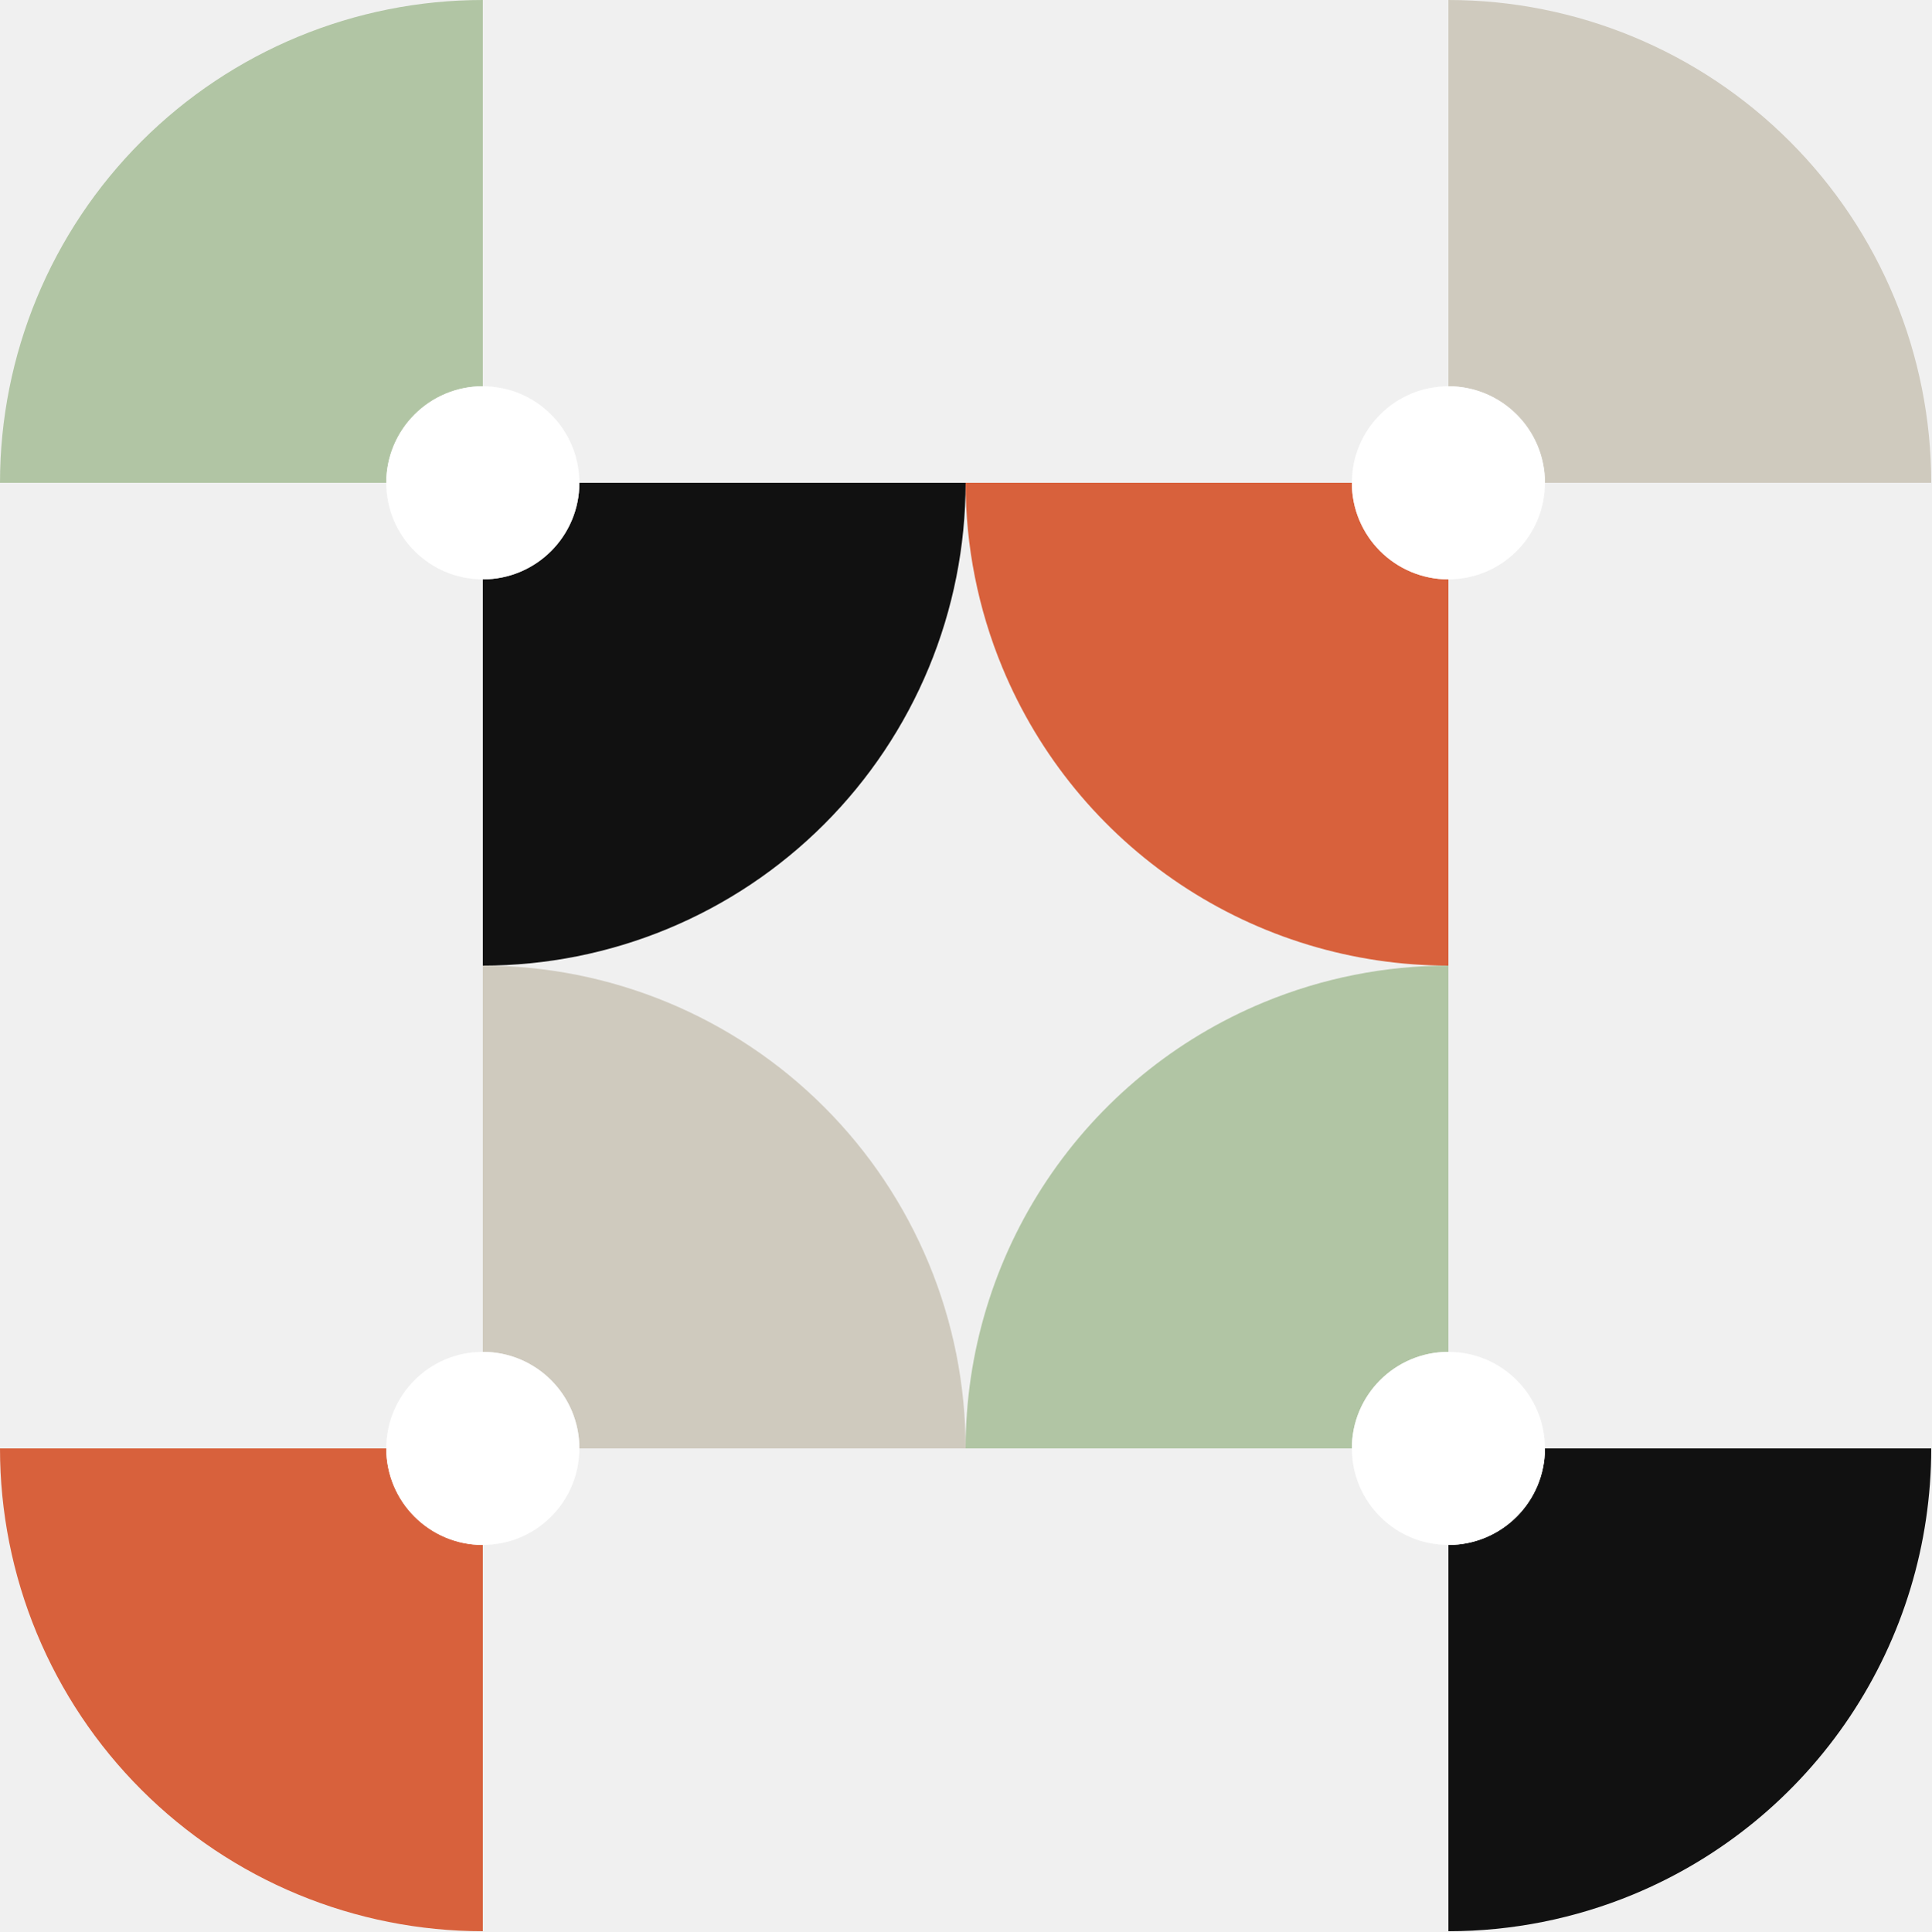
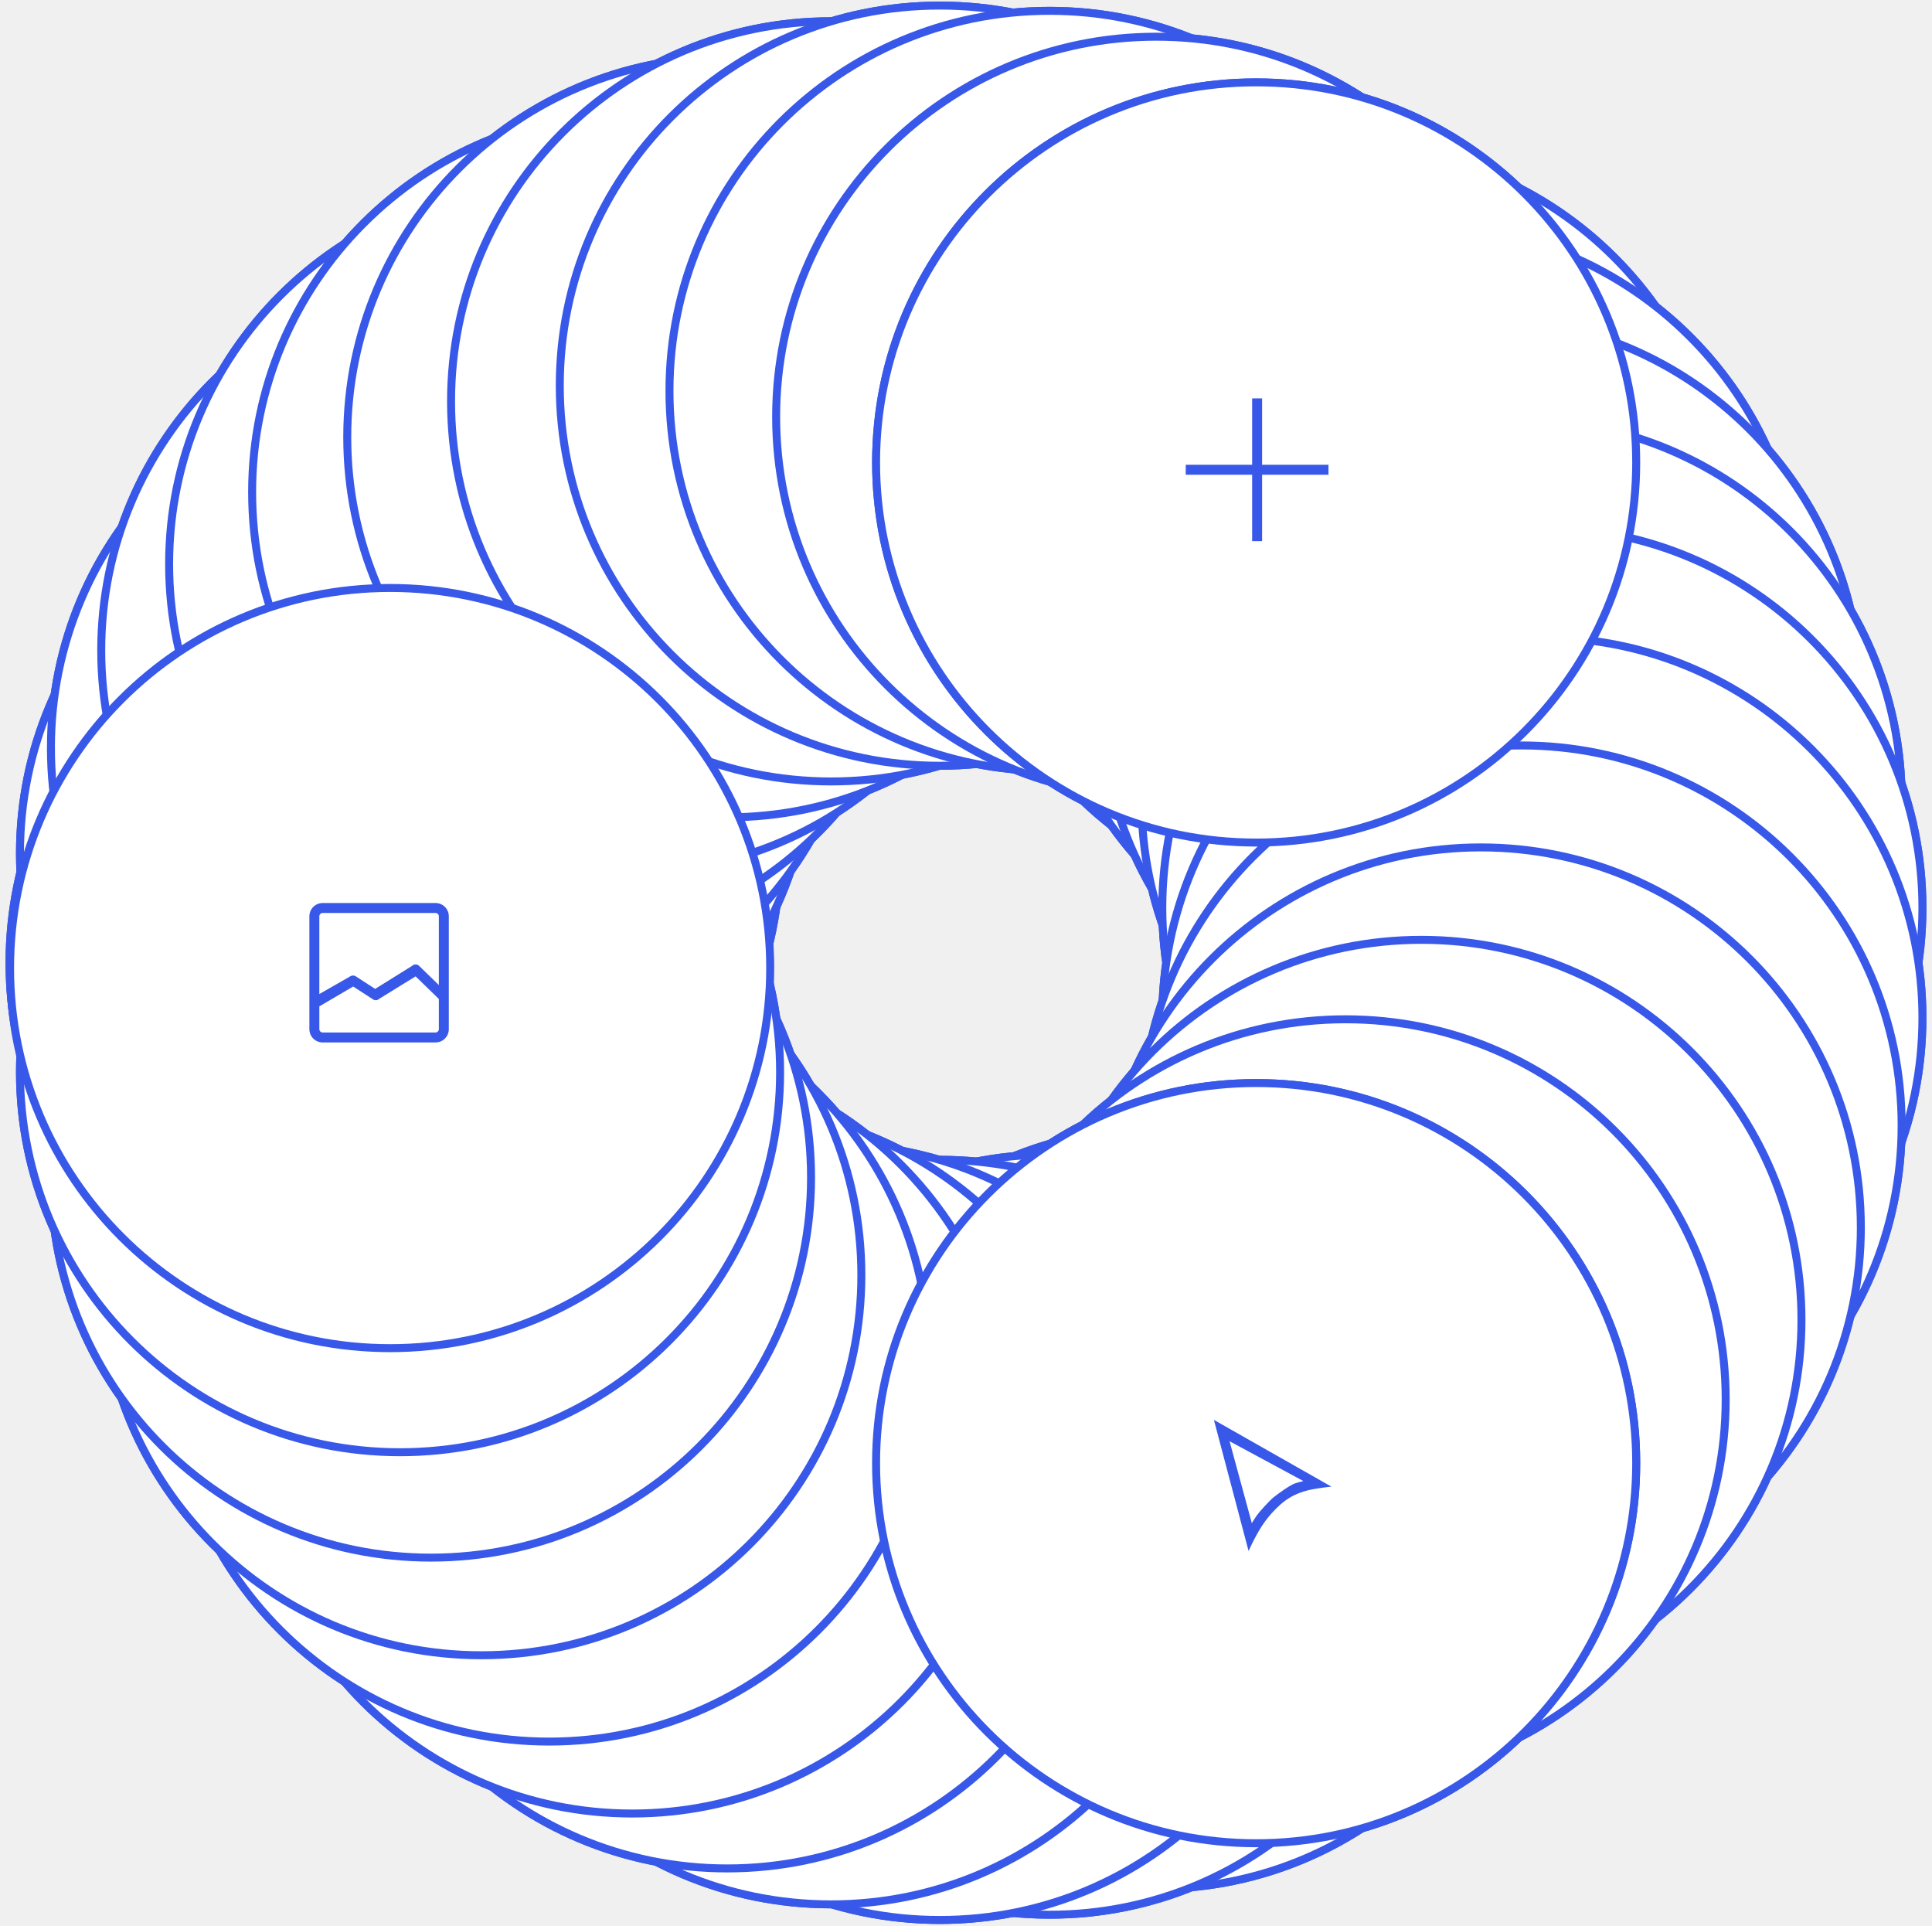
- <svg xmlns="http://www.w3.org/2000/svg" width="290" height="290" viewBox="0 0 290 290" fill="none">
-   <g clip-path="url(#clip0_941_5603)">
-     <path d="M290 217.5C290.001 231.839 285.749 245.857 277.783 257.779C269.816 269.702 258.493 278.994 245.245 284.481C236.449 288.125 227.021 290 217.5 290V232C219.404 232 221.29 231.625 223.049 230.897C224.808 230.168 226.407 229.1 227.753 227.753C229.1 226.407 230.168 224.808 230.897 223.049C231.625 221.29 232 219.404 232 217.5H290Z" fill="#111111" />
-     <path d="M145 217.5C144.999 203.161 149.251 189.143 157.218 177.221C165.184 165.298 176.508 156.006 189.756 150.519C198.552 146.875 207.979 145 217.5 145V203C215.596 203 213.71 203.375 211.951 204.103C210.192 204.832 208.593 205.9 207.247 207.247C205.9 208.593 204.832 210.192 204.103 211.951C203.375 213.71 203 215.596 203 217.5H145Z" fill="#B1C5A4" />
-     <path d="M203 217.5C203 225.508 209.492 232 217.5 232C225.508 232 232 225.508 232 217.5C232 209.492 225.508 203 217.5 203C209.492 203 203 209.492 203 217.5Z" fill="white" />
-     <path d="M72.5 145C82.021 145 91.448 146.875 100.245 150.518C109.041 154.162 117.033 159.502 123.765 166.235C130.498 172.967 135.838 180.959 139.482 189.755C143.125 198.551 145 207.979 145 217.5H87C87 213.654 85.472 209.966 82.753 207.247C80.034 204.528 76.346 203 72.5 203V145Z" fill="#CFCABE" />
-     <path d="M72.5 290C62.979 290 53.551 288.125 44.755 284.482C35.959 280.838 27.967 275.498 21.235 268.765C14.502 262.033 9.162 254.041 5.518 245.245C1.874 236.449 -0.001 227.021 1.38912e-07 217.5H58C58 221.346 59.528 225.034 62.247 227.753C64.966 230.472 68.654 232 72.5 232V290Z" fill="#D8613C" />
-     <path d="M58 217.5C58 225.508 64.492 232 72.5 232C80.508 232 87 225.508 87 217.5C87 209.492 80.508 203 72.5 203C64.492 203 58 209.492 58 217.5Z" fill="white" />
-     <path d="M0 72.5C0 53.272 7.638 34.831 21.235 21.235C34.831 7.638 53.272 0 72.5 0V58C68.654 58 64.966 59.528 62.247 62.247C59.528 64.966 58 68.654 58 72.5H0Z" fill="#B1C5A4" />
-     <path d="M145 72.5C145 82.021 143.125 91.448 139.482 100.245C135.838 109.041 130.498 117.033 123.765 123.765C117.033 130.498 109.041 135.838 100.245 139.482C91.449 143.125 82.021 145 72.5 145V87C76.346 87 80.034 85.472 82.753 82.753C85.472 80.034 87 76.346 87 72.5H145Z" fill="#111111" />
-     <path d="M58 72.5C58 80.508 64.492 87 72.5 87C80.508 87 87 80.508 87 72.5C87 64.492 80.508 58 72.5 58C64.492 58 58 64.492 58 72.5Z" fill="white" />
-     <path d="M217.5 0C236.728 0.001 255.168 7.639 268.765 21.235C275.497 27.967 280.838 35.959 284.481 44.755C288.125 53.551 290 62.979 290 72.5H232C232 70.596 231.625 68.71 230.897 66.951C230.168 65.192 229.1 63.593 227.753 62.247C226.407 60.901 224.808 59.832 223.049 59.104C221.29 58.375 219.404 58 217.5 58V0Z" fill="#CFCABE" />
-     <path d="M217.5 145C203.161 145.001 189.143 140.749 177.221 132.782C165.298 124.816 156.006 113.492 150.519 100.244C146.875 91.448 145 82.021 145 72.5H203C203 74.404 203.375 76.29 204.103 78.049C204.832 79.808 205.9 81.407 207.247 82.753C208.593 84.1 210.192 85.168 211.951 85.897C213.71 86.625 215.596 87 217.5 87V145Z" fill="#D8613C" />
-     <path d="M203 72.5C203 80.508 209.492 87 217.5 87C225.508 87 232 80.508 232 72.5C232 64.492 225.508 58 217.5 58C209.492 58 203 64.492 203 72.5Z" fill="white" />
+ <svg xmlns="http://www.w3.org/2000/svg" width="291" height="290" viewBox="0 0 291 290" fill="none">
+   <g clip-path="url(#a)">
+     <path fill="#fff" stroke="#3858E9" stroke-miterlimit="10" stroke-width="1.2" d="M1.436 145c0 31.616 25.63 57.246 57.246 57.246 31.617 0 57.247-25.63 57.247-57.246 0-31.617-25.63-57.246-57.247-57.246-31.616 0-57.246 25.629-57.246 57.246Z" />
+     <path fill="#fff" stroke="#3858E9" stroke-miterlimit="10" stroke-width="1.2" d="M3.008 128.532c0 31.616 25.63 57.246 57.247 57.246 31.616 0 57.246-25.63 57.246-57.246 0-31.617-25.63-57.247-57.246-57.247-31.617 0-57.247 25.63-57.247 57.247Z" />
+     <path fill="#fff" stroke="#3858E9" stroke-miterlimit="10" stroke-width="1.2" d="M7.67 112.658c0 31.616 25.63 57.246 57.245 57.246 31.617 0 57.247-25.63 57.247-57.246 0-31.616-25.63-57.246-57.247-57.246-31.616 0-57.246 25.63-57.246 57.246Z" />
+     <path fill="#fff" stroke="#3858E9" stroke-miterlimit="10" stroke-width="1.2" d="M15.247 97.956c0 31.616 25.63 57.246 57.246 57.246 31.617 0 57.247-25.63 57.247-57.246 0-31.617-25.63-57.247-57.247-57.247-31.616 0-57.246 25.63-57.246 57.247Z" />
+     <path fill="#fff" stroke="#3858E9" stroke-miterlimit="10" stroke-width="1.2" d="M25.473 84.953c0 31.616 25.63 57.246 57.247 57.246 31.616 0 57.246-25.63 57.246-57.246 0-31.616-25.63-57.246-57.246-57.246-31.617 0-57.247 25.63-57.247 57.246Z" />
+     <path fill="#fff" stroke="#3858E9" stroke-miterlimit="10" stroke-width="1.2" d="M37.976 74.126c0 31.616 25.63 57.247 57.246 57.247 31.617 0 57.247-25.63 57.247-57.247 0-31.616-25.63-57.246-57.246-57.246-31.617 0-57.247 25.63-57.247 57.246Z" />
+     <path fill="#fff" stroke="#3858E9" stroke-miterlimit="10" stroke-width="1.2" d="M52.303 65.85c0 31.616 25.63 57.246 57.246 57.246 31.616 0 57.246-25.63 57.246-57.246 0-31.616-25.63-57.246-57.246-57.246-31.616 0-57.246 25.63-57.246 57.246Z" />
+     <path fill="#fff" stroke="#3858E9" stroke-miterlimit="10" stroke-width="1.2" d="M67.938 60.444c0 31.617 25.63 57.247 57.246 57.247 31.616 0 57.246-25.63 57.246-57.247 0-31.616-25.63-57.246-57.246-57.246-31.616 0-57.246 25.63-57.246 57.246Z" />
+     <path fill="#fff" stroke="#3858E9" stroke-miterlimit="10" stroke-width="1.2" d="M84.314 58.084c0 31.617 25.63 57.247 57.246 57.247 31.617 0 57.247-25.63 57.247-57.247 0-31.616-25.63-57.246-57.247-57.246-31.616 0-57.246 25.63-57.246 57.246Z" />
+     <path fill="#fff" stroke="#3858E9" stroke-miterlimit="10" stroke-width="1.2" d="M100.836 58.877c0 31.616 25.63 57.246 57.246 57.246 31.616 0 57.246-25.63 57.246-57.246 0-31.617-25.63-57.247-57.246-57.247-31.616 0-57.246 25.63-57.246 57.247Z" />
+     <path fill="#fff" stroke="#3858E9" stroke-miterlimit="10" stroke-width="1.2" d="M116.904 62.774c0 31.617 25.63 57.247 57.247 57.247 31.616 0 57.246-25.63 57.246-57.247 0-31.616-25.63-57.246-57.246-57.246-31.617 0-57.247 25.63-57.247 57.246Z" />
+     <path fill="#fff" stroke="#3858E9" stroke-miterlimit="10" stroke-width="1.2" d="M131.961 69.65c0 31.616 25.63 57.246 57.246 57.246 31.616 0 57.246-25.63 57.246-57.246 0-31.616-25.63-57.246-57.246-57.246-31.616 0-57.246 25.63-57.246 57.246Z" />
+     <path fill="#fff" stroke="#3858E9" stroke-miterlimit="10" stroke-width="1.2" d="M145.432 79.242c0 31.617 25.63 57.247 57.246 57.247 31.616 0 57.246-25.63 57.246-57.247 0-31.616-25.63-57.246-57.246-57.246-31.616 0-57.246 25.63-57.246 57.246Z" />
+     <path fill="#fff" stroke="#3858E9" stroke-miterlimit="10" stroke-width="1.2" d="M156.847 91.21c0 31.617 25.63 57.247 57.246 57.247 31.616 0 57.246-25.63 57.246-57.246 0-31.616-25.63-57.246-57.246-57.246-31.616 0-57.246 25.63-57.246 57.246Z" />
+     <path fill="#fff" stroke="#3858E9" stroke-miterlimit="10" stroke-width="1.2" d="M165.79 105.128c0 31.617 25.63 57.247 57.246 57.247 31.616 0 57.246-25.63 57.246-57.247 0-31.616-25.63-57.246-57.246-57.246-31.616 0-57.246 25.63-57.246 57.246Z" />
+     <path fill="#fff" stroke="#3858E9" stroke-miterlimit="10" stroke-width="1.2" d="M171.934 120.485c0 31.616 25.63 57.246 57.246 57.246 31.617 0 57.247-25.63 57.247-57.246 0-31.617-25.63-57.246-57.247-57.246-31.616 0-57.246 25.63-57.246 57.246Z" />
+     <path fill="#fff" stroke="#3858E9" stroke-miterlimit="10" stroke-width="1.2" d="M175.066 136.733c0 31.616 25.63 57.246 57.246 57.246 31.617 0 57.247-25.63 57.247-57.246 0-31.617-25.63-57.247-57.247-57.247-31.616 0-57.246 25.63-57.246 57.247Z" />
+     <path fill="#fff" stroke="#3858E9" stroke-miterlimit="10" stroke-width="1.2" d="M175.066 153.268c0 31.617 25.63 57.247 57.246 57.247 31.617 0 57.247-25.63 57.247-57.247 0-31.616-25.63-57.246-57.247-57.246-31.616 0-57.246 25.63-57.246 57.246Z" />
+     <path fill="#fff" stroke="#3858E9" stroke-miterlimit="10" stroke-width="1.2" d="M171.934 169.516c0 31.616 25.63 57.246 57.246 57.246 31.617 0 57.247-25.63 57.247-57.246 0-31.616-25.63-57.246-57.247-57.246-31.616 0-57.246 25.63-57.246 57.246Z" />
+     <path fill="#fff" stroke="#3858E9" stroke-miterlimit="10" stroke-width="1.2" d="M165.79 184.873c0 31.616 25.63 57.246 57.246 57.246 31.616 0 57.246-25.63 57.246-57.246 0-31.617-25.63-57.247-57.246-57.247-31.616 0-57.246 25.63-57.246 57.247Z" />
+     <path fill="#fff" stroke="#3858E9" stroke-miterlimit="10" stroke-width="1.2" d="M156.847 198.79c0 31.616 25.63 57.246 57.246 57.246 31.616 0 57.246-25.63 57.246-57.246 0-31.616-25.63-57.246-57.246-57.246-31.616 0-57.246 25.63-57.246 57.246Z" />
+     <path fill="#fff" stroke="#3858E9" stroke-miterlimit="10" stroke-width="1.2" d="M145.432 210.759c0 31.616 25.63 57.246 57.246 57.246 31.616 0 57.246-25.63 57.246-57.246 0-31.617-25.63-57.247-57.246-57.247-31.616 0-57.246 25.63-57.246 57.247Z" />
+     <path fill="#fff" stroke="#3858E9" stroke-miterlimit="10" stroke-width="1.2" d="M131.961 220.359c0 31.616 25.63 57.246 57.246 57.246 31.616 0 57.246-25.63 57.246-57.246 0-31.616-25.63-57.246-57.246-57.246-31.616 0-57.246 25.63-57.246 57.246Z" />
+     <path fill="#fff" stroke="#3858E9" stroke-miterlimit="10" stroke-width="1.2" d="M116.904 227.227c0 31.616 25.63 57.246 57.247 57.246 31.616 0 57.246-25.63 57.246-57.246 0-31.617-25.63-57.247-57.246-57.247-31.617 0-57.247 25.63-57.247 57.247Z" />
+     <path fill="#fff" stroke="#3858E9" stroke-miterlimit="10" stroke-width="1.2" d="M100.836 231.124c0 31.617 25.63 57.247 57.246 57.247 31.616 0 57.246-25.63 57.246-57.247 0-31.616-25.63-57.246-57.246-57.246-31.616 0-57.246 25.63-57.246 57.246Z" />
+     <path fill="#fff" stroke="#3858E9" stroke-miterlimit="10" stroke-width="1.2" d="M84.314 231.917c0 31.616 25.63 57.246 57.246 57.246 31.617 0 57.247-25.63 57.247-57.246 0-31.616-25.63-57.246-57.247-57.246-31.616 0-57.246 25.63-57.246 57.246Z" />
+     <path fill="#fff" stroke="#3858E9" stroke-miterlimit="10" stroke-width="1.2" d="M67.938 229.565c0 31.616 25.63 57.246 57.246 57.246 31.616 0 57.246-25.63 57.246-57.246 0-31.617-25.63-57.247-57.246-57.247-31.616 0-57.246 25.63-57.246 57.247Z" />
+     <path fill="#fff" stroke="#3858E9" stroke-miterlimit="10" stroke-width="1.2" d="M52.303 224.151c0 31.617 25.63 57.247 57.246 57.247 31.616 0 57.246-25.63 57.246-57.247 0-31.616-25.63-57.246-57.246-57.246-31.616 0-57.246 25.63-57.246 57.246Z" />
+     <path fill="#fff" stroke="#3858E9" stroke-miterlimit="10" stroke-width="1.2" d="M37.976 215.883c0 31.616 25.63 57.246 57.246 57.246 31.617 0 57.247-25.63 57.247-57.246 0-31.617-25.63-57.247-57.246-57.247-31.617 0-57.247 25.63-57.247 57.247Z" />
+     <path fill="#fff" stroke="#3858E9" stroke-miterlimit="10" stroke-width="1.2" d="M25.473 205.048c0 31.616 25.63 57.246 57.247 57.246 31.616 0 57.246-25.63 57.246-57.246 0-31.616-25.63-57.246-57.246-57.246-31.617 0-57.247 25.63-57.247 57.246Z" />
+     <path fill="#fff" stroke="#3858E9" stroke-miterlimit="10" stroke-width="1.2" d="M15.247 192.045c0 31.617 25.63 57.247 57.246 57.247 31.617 0 57.247-25.63 57.247-57.247 0-31.616-25.63-57.246-57.247-57.246-31.616 0-57.246 25.63-57.246 57.246Z" />
+     <path fill="#fff" stroke="#3858E9" stroke-miterlimit="10" stroke-width="1.2" d="M7.67 177.343c0 31.616 25.63 57.246 57.245 57.246 31.617 0 57.247-25.63 57.247-57.246 0-31.616-25.63-57.246-57.247-57.246-31.616 0-57.246 25.63-57.246 57.246Z" />
+     <path fill="#fff" stroke="#3858E9" stroke-miterlimit="10" stroke-width="1.2" d="M3.008 161.469c0 31.617 25.63 57.247 57.247 57.247 31.616 0 57.246-25.63 57.246-57.247 0-31.616-25.63-57.246-57.246-57.246-31.617 0-57.247 25.63-57.247 57.246Z" />
+     <path fill="#fff" stroke="#3858E9" stroke-miterlimit="10" stroke-width="1.2" d="M1.436 145c0 31.616 25.63 57.246 57.246 57.246 31.617 0 57.247-25.63 57.247-57.246 0-31.617-25.63-57.246-57.247-57.246-31.616 0-57.246 25.629-57.246 57.246Z" />
+     <path fill="#fff" stroke="#3858E9" stroke-miterlimit="10" stroke-width="1.2" d="M3.008 128.532c0 31.616 25.63 57.246 57.247 57.246 31.616 0 57.246-25.63 57.246-57.246 0-31.617-25.63-57.247-57.246-57.247-31.617 0-57.247 25.63-57.247 57.247Z" />
+     <path fill="#fff" stroke="#3858E9" stroke-miterlimit="10" stroke-width="1.2" d="M7.67 112.658c0 31.616 25.63 57.246 57.245 57.246 31.617 0 57.247-25.63 57.247-57.246 0-31.616-25.63-57.246-57.247-57.246-31.616 0-57.246 25.63-57.246 57.246Z" />
+     <path fill="#fff" stroke="#3858E9" stroke-miterlimit="10" stroke-width="1.2" d="M15.247 97.956c0 31.616 25.63 57.246 57.246 57.246 31.617 0 57.247-25.63 57.247-57.246 0-31.617-25.63-57.247-57.247-57.247-31.616 0-57.246 25.63-57.246 57.247Z" />
+     <path fill="#fff" stroke="#3858E9" stroke-miterlimit="10" stroke-width="1.2" d="M25.473 84.953c0 31.616 25.63 57.246 57.247 57.246 31.616 0 57.246-25.63 57.246-57.246 0-31.616-25.63-57.246-57.246-57.246-31.617 0-57.247 25.63-57.247 57.246Z" />
+     <path fill="#fff" stroke="#3858E9" stroke-miterlimit="10" stroke-width="1.2" d="M37.976 74.126c0 31.616 25.63 57.247 57.246 57.247 31.617 0 57.247-25.63 57.247-57.247 0-31.616-25.63-57.246-57.246-57.246-31.617 0-57.247 25.63-57.247 57.246Z" />
+     <path fill="#fff" stroke="#3858E9" stroke-miterlimit="10" stroke-width="1.2" d="M52.303 65.85c0 31.616 25.63 57.246 57.246 57.246 31.616 0 57.246-25.63 57.246-57.246 0-31.616-25.63-57.246-57.246-57.246-31.616 0-57.246 25.63-57.246 57.246Z" />
+     <path fill="#fff" stroke="#3858E9" stroke-miterlimit="10" stroke-width="1.2" d="M67.938 60.444c0 31.617 25.63 57.247 57.246 57.247 31.616 0 57.246-25.63 57.246-57.247 0-31.616-25.63-57.246-57.246-57.246-31.616 0-57.246 25.63-57.246 57.246Z" />
+     <path fill="#fff" stroke="#3858E9" stroke-miterlimit="10" stroke-width="1.2" d="M84.314 58.084c0 31.617 25.63 57.247 57.246 57.247 31.617 0 57.247-25.63 57.247-57.247 0-31.616-25.63-57.246-57.247-57.246-31.616 0-57.246 25.63-57.246 57.246Z" />
+     <path fill="#fff" stroke="#3858E9" stroke-miterlimit="10" stroke-width="1.2" d="M100.836 58.877c0 31.616 25.63 57.246 57.246 57.246 31.616 0 57.246-25.63 57.246-57.246 0-31.617-25.63-57.247-57.246-57.247-31.616 0-57.246 25.63-57.246 57.247Z" />
+     <path fill="#fff" stroke="#3858E9" stroke-miterlimit="10" stroke-width="1.2" d="M116.904 62.774c0 31.617 25.63 57.247 57.247 57.247 31.616 0 57.246-25.63 57.246-57.247 0-31.616-25.63-57.246-57.246-57.246-31.617 0-57.247 25.63-57.247 57.246Z" />
+     <path fill="#fff" stroke="#3858E9" stroke-miterlimit="10" stroke-width="1.2" d="M131.961 69.65c0 31.616 25.63 57.246 57.246 57.246 31.616 0 57.246-25.63 57.246-57.246 0-31.616-25.63-57.246-57.246-57.246-31.616 0-57.246 25.63-57.246 57.246Z" />
+     <path fill="#fff" stroke="#3858E9" stroke-miterlimit="10" stroke-width="1.2" d="M145.432 79.242c0 31.617 25.63 57.247 57.246 57.247 31.616 0 57.246-25.63 57.246-57.247 0-31.616-25.63-57.246-57.246-57.246-31.616 0-57.246 25.63-57.246 57.246Z" />
+     <path fill="#fff" stroke="#3858E9" stroke-miterlimit="10" stroke-width="1.2" d="M156.847 91.21c0 31.617 25.63 57.247 57.246 57.247 31.616 0 57.246-25.63 57.246-57.246 0-31.616-25.63-57.246-57.246-57.246-31.616 0-57.246 25.63-57.246 57.246Z" />
+     <path fill="#fff" stroke="#3858E9" stroke-miterlimit="10" stroke-width="1.2" d="M165.79 105.128c0 31.617 25.63 57.247 57.246 57.247 31.616 0 57.246-25.63 57.246-57.247 0-31.616-25.63-57.246-57.246-57.246-31.616 0-57.246 25.63-57.246 57.246Z" />
+     <path fill="#fff" stroke="#3858E9" stroke-miterlimit="10" stroke-width="1.2" d="M171.934 120.485c0 31.616 25.63 57.246 57.246 57.246 31.617 0 57.247-25.63 57.247-57.246 0-31.617-25.63-57.246-57.247-57.246-31.616 0-57.246 25.63-57.246 57.246Z" />
+     <path fill="#fff" stroke="#3858E9" stroke-miterlimit="10" stroke-width="1.2" d="M175.066 136.733c0 31.616 25.63 57.246 57.246 57.246 31.617 0 57.247-25.63 57.247-57.246 0-31.617-25.63-57.247-57.247-57.247-31.616 0-57.246 25.63-57.246 57.247Z" />
+     <path fill="#fff" stroke="#3858E9" stroke-miterlimit="10" stroke-width="1.2" d="M175.066 153.268c0 31.617 25.63 57.247 57.246 57.247 31.617 0 57.247-25.63 57.247-57.247 0-31.616-25.63-57.246-57.247-57.246-31.616 0-57.246 25.63-57.246 57.246Z" />
+     <path fill="#fff" stroke="#3858E9" stroke-miterlimit="10" stroke-width="1.2" d="M171.934 169.516c0 31.616 25.63 57.246 57.246 57.246 31.617 0 57.247-25.63 57.247-57.246 0-31.616-25.63-57.246-57.247-57.246-31.616 0-57.246 25.63-57.246 57.246Z" />
+     <path fill="#fff" stroke="#3858E9" stroke-miterlimit="10" stroke-width="1.2" d="M165.79 184.873c0 31.616 25.63 57.246 57.246 57.246 31.616 0 57.246-25.63 57.246-57.246 0-31.617-25.63-57.247-57.246-57.247-31.616 0-57.246 25.63-57.246 57.247Z" />
+     <path fill="#fff" stroke="#3858E9" stroke-miterlimit="10" stroke-width="1.2" d="M156.847 198.79c0 31.616 25.63 57.246 57.246 57.246 31.616 0 57.246-25.63 57.246-57.246 0-31.616-25.63-57.246-57.246-57.246-31.616 0-57.246 25.63-57.246 57.246Z" />
+     <path fill="#fff" stroke="#3858E9" stroke-miterlimit="10" stroke-width="1.2" d="M145.432 210.759c0 31.616 25.63 57.246 57.246 57.246 31.616 0 57.246-25.63 57.246-57.246 0-31.617-25.63-57.247-57.246-57.247-31.616 0-57.246 25.63-57.246 57.247Z" />
+     <path fill="#fff" stroke="#3858E9" stroke-miterlimit="10" stroke-width="1.2" d="M131.961 220.359c0 31.616 25.63 57.246 57.246 57.246 31.616 0 57.246-25.63 57.246-57.246 0-31.616-25.63-57.246-57.246-57.246-31.616 0-57.246 25.63-57.246 57.246Z" />
+     <path fill="#fff" stroke="#3858E9" stroke-miterlimit="10" stroke-width="1.2" d="M116.904 227.227c0 31.616 25.63 57.246 57.247 57.246 31.616 0 57.246-25.63 57.246-57.246 0-31.617-25.63-57.247-57.246-57.247-31.617 0-57.247 25.63-57.247 57.247Z" />
+     <path fill="#fff" stroke="#3858E9" stroke-miterlimit="10" stroke-width="1.2" d="M100.836 231.124c0 31.617 25.63 57.247 57.246 57.247 31.616 0 57.246-25.63 57.246-57.247 0-31.616-25.63-57.246-57.246-57.246-31.616 0-57.246 25.63-57.246 57.246Z" />
+     <path fill="#fff" stroke="#3858E9" stroke-miterlimit="10" stroke-width="1.2" d="M84.314 231.917c0 31.616 25.63 57.246 57.246 57.246 31.617 0 57.247-25.63 57.247-57.246 0-31.616-25.63-57.246-57.247-57.246-31.616 0-57.246 25.63-57.246 57.246Z" />
+     <path fill="#fff" stroke="#3858E9" stroke-miterlimit="10" stroke-width="1.2" d="M67.938 229.565c0 31.616 25.63 57.246 57.246 57.246 31.616 0 57.246-25.63 57.246-57.246 0-31.617-25.63-57.247-57.246-57.247-31.616 0-57.246 25.63-57.246 57.247Z" />
+     <path fill="#fff" stroke="#3858E9" stroke-miterlimit="10" stroke-width="1.2" d="M52.303 224.151c0 31.617 25.63 57.247 57.246 57.247 31.616 0 57.246-25.63 57.246-57.247 0-31.616-25.63-57.246-57.246-57.246-31.616 0-57.246 25.63-57.246 57.246Z" />
+     <path fill="#fff" stroke="#3858E9" stroke-miterlimit="10" stroke-width="1.2" d="M37.976 215.883c0 31.616 25.63 57.246 57.246 57.246 31.617 0 57.247-25.63 57.247-57.246 0-31.617-25.63-57.247-57.246-57.247-31.617 0-57.247 25.63-57.247 57.247Z" />
+     <path fill="#fff" stroke="#3858E9" stroke-miterlimit="10" stroke-width="1.2" d="M25.473 205.048c0 31.616 25.63 57.246 57.247 57.246 31.616 0 57.246-25.63 57.246-57.246 0-31.616-25.63-57.246-57.246-57.246-31.617 0-57.247 25.63-57.247 57.246Z" />
+     <path fill="#fff" stroke="#3858E9" stroke-miterlimit="10" stroke-width="1.2" d="M15.247 192.045c0 31.617 25.63 57.247 57.246 57.247 31.617 0 57.247-25.63 57.247-57.247 0-31.616-25.63-57.246-57.247-57.246-31.616 0-57.246 25.63-57.246 57.246Z" />
+     <path fill="#fff" stroke="#3858E9" stroke-miterlimit="10" stroke-width="1.2" d="M7.67 177.343c0 31.616 25.63 57.246 57.245 57.246 31.617 0 57.247-25.63 57.247-57.246 0-31.616-25.63-57.246-57.247-57.246-31.616 0-57.246 25.63-57.246 57.246Z" />
+     <path fill="#fff" stroke="#3858E9" stroke-miterlimit="10" stroke-width="1.2" d="M3.008 161.469c0 31.617 25.63 57.247 57.247 57.247 31.616 0 57.246-25.63 57.246-57.247 0-31.616-25.63-57.246-57.246-57.246-31.617 0-57.247 25.63-57.247 57.246Z" />
+     <path fill="#fff" stroke="#3858E9" stroke-miterlimit="10" stroke-width="1.2" d="M1.517 145.797c0 31.616 25.63 57.246 57.246 57.246 31.616 0 57.246-25.63 57.246-57.246 0-31.616-25.63-57.246-57.246-57.246-31.616 0-57.246 25.63-57.246 57.246ZM131.954 69.648c0 31.617 25.63 57.247 57.247 57.247 31.616 0 57.246-25.63 57.246-57.247 0-31.616-25.63-57.246-57.246-57.246-31.617 0-57.247 25.63-57.247 57.246Z" />
+     <path fill="#3858E9" fill-rule="evenodd" d="M48.6 137.5h17a.5.5 0 0 1 .5.5v10.357l-2.978-2.895a.75.75 0 0 0-1.046 0l-5.57 3.472-2.928-1.897a.75.75 0 0 0-.85.024l-4.629 2.646V138a.5.5 0 0 1 .5-.5Zm-.5 14.064V155a.5.5 0 0 0 .5.5h17a.5.5 0 0 0 .5-.5v-4.597l-.024.024-3.477-3.381-5.477 3.381a.749.749 0 0 1-.93.091l-2.996-1.941-5.097 2.987ZM46.6 138a2 2 0 0 1 2-2h17a2 2 0 0 1 2 2v17a2 2 0 0 1-2 2h-17a2 2 0 0 1-2-2v-17Z" clip-rule="evenodd" />
+     <path fill="#fff" stroke="#3858E9" stroke-miterlimit="10" stroke-width="1.2" d="M131.954 220.359c0 31.616 25.63 57.246 57.247 57.246 31.616 0 57.246-25.63 57.246-57.246 0-31.616-25.63-57.246-57.246-57.246-31.617 0-57.247 25.63-57.247 57.246Z" />
+     <path fill="#3858E9" fill-rule="evenodd" d="M189.085 231.51c-.609 1.147-1.023 2.08-1.023 2.08l-5.222-19.745 17.705 10.057s-1.052.088-2.357.31c-1.565.266-3.496.725-5.411 2.453-1.921 1.733-2.951 3.448-3.692 4.845Zm-.533-2.112c.223-.372.459-.744.702-1.096.452-.654 1.994-2.337 2.589-2.811.636-.506 2.479-1.85 3.243-2.094.4-.128.817-.24 1.231-.338l-11.12-6.001 3.355 12.34Z" clip-rule="evenodd" />
+     <path fill="#3858E9" d="M188.599 71.5v10h1.5v-10h10V70h-10V60h-1.5v10h-10v1.5h10Z" />
  </g>
  <defs>
-     <clipPath id="clip0_941_5603">
-       <rect width="290" height="290" fill="white" />
+     <clipPath id="a">
+       <path fill="#fff" d="M290.401 0v290H.599V0z" />
    </clipPath>
  </defs>
</svg>
